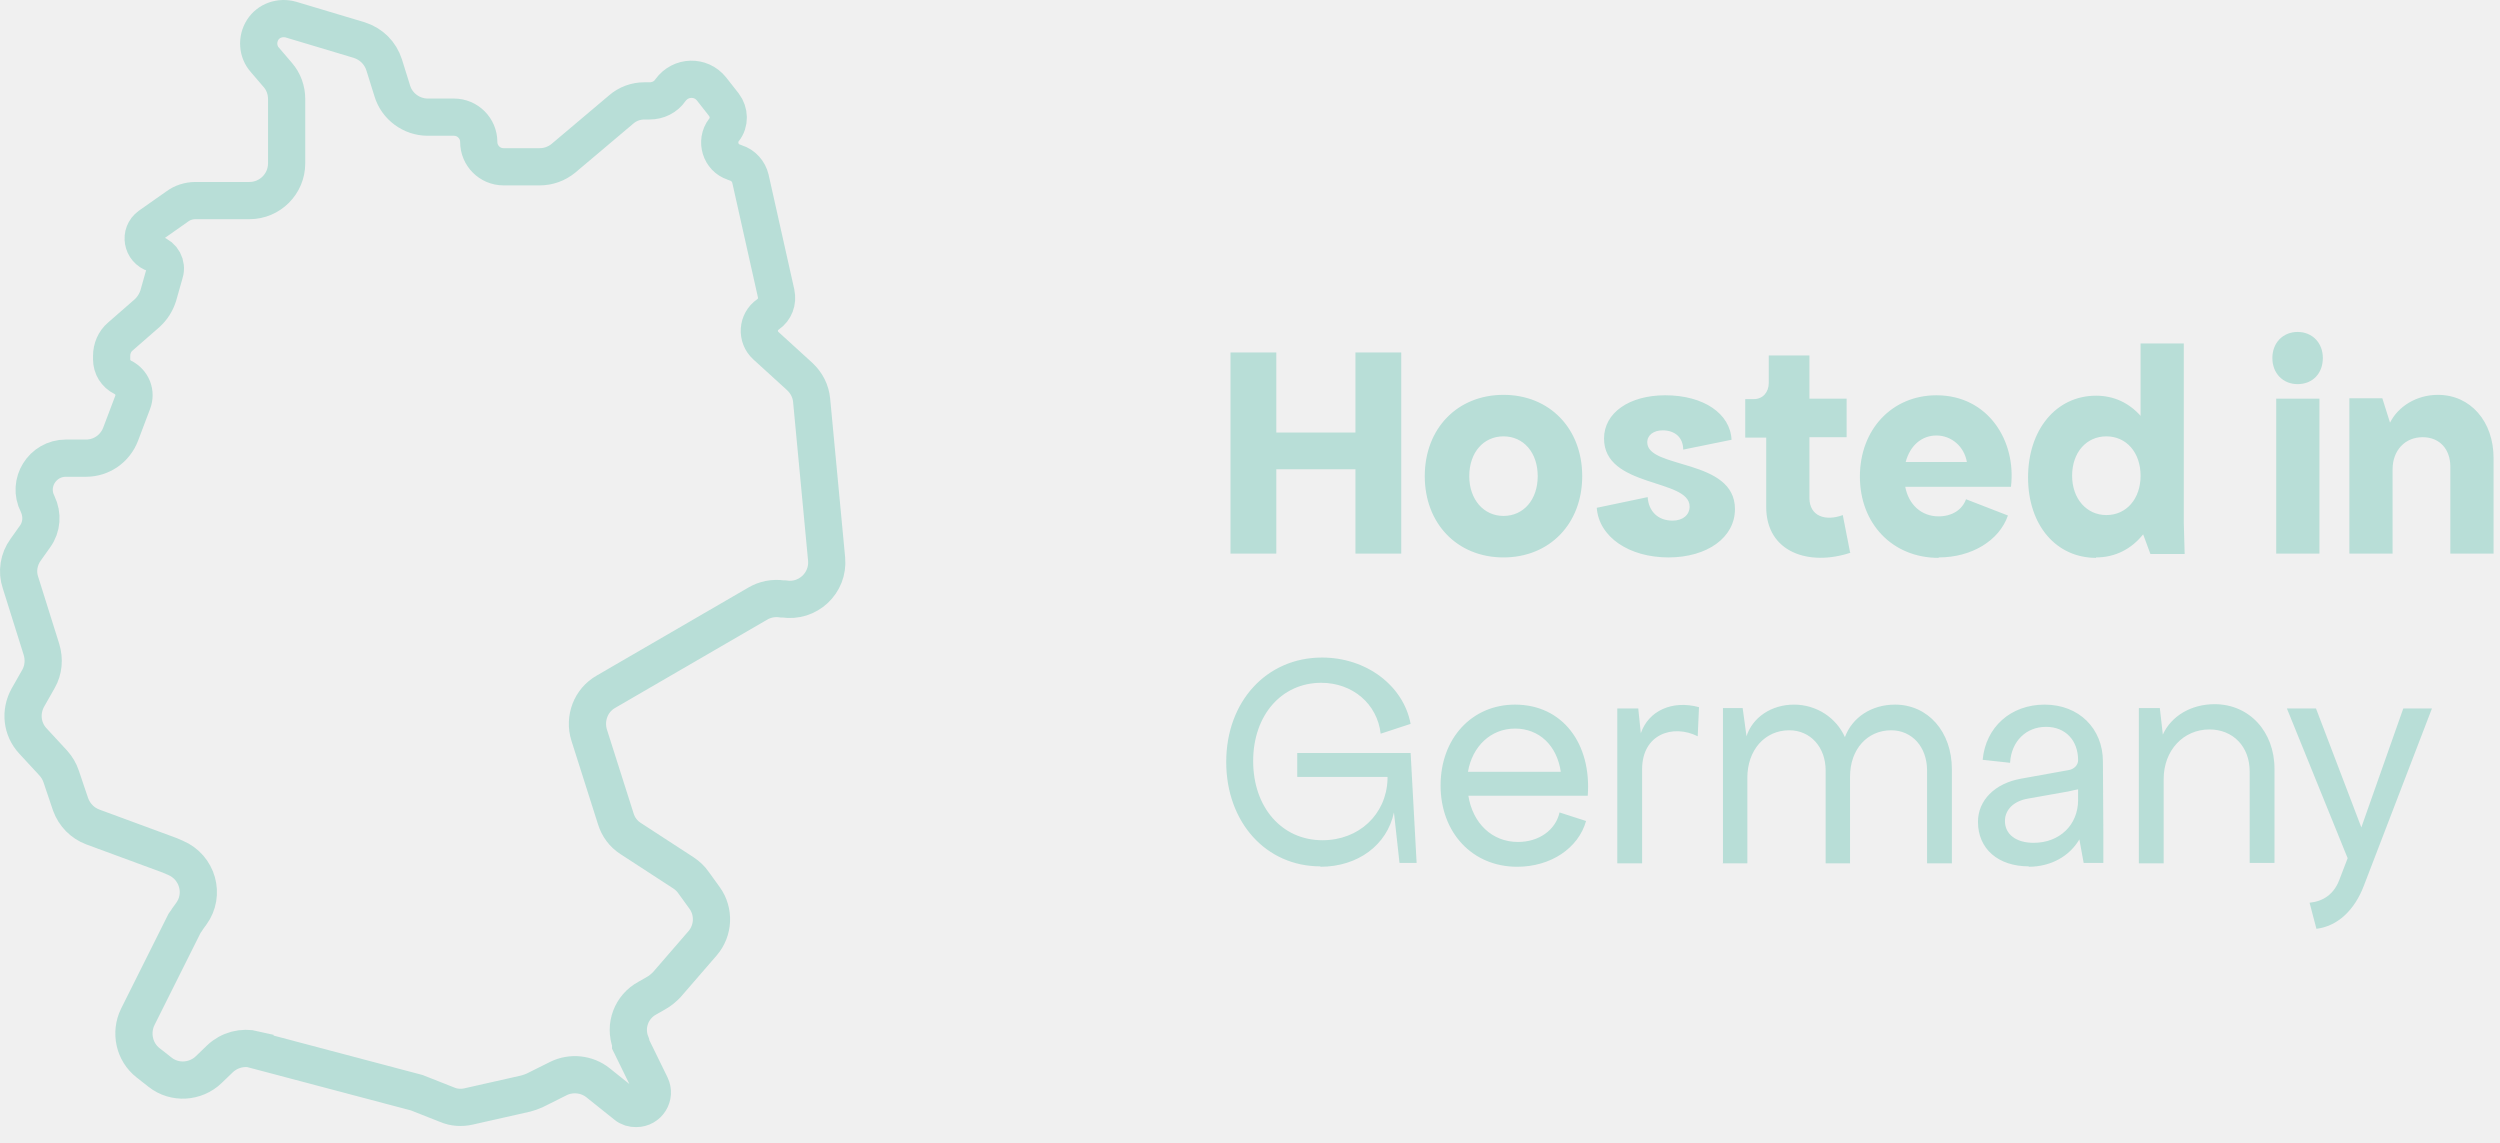
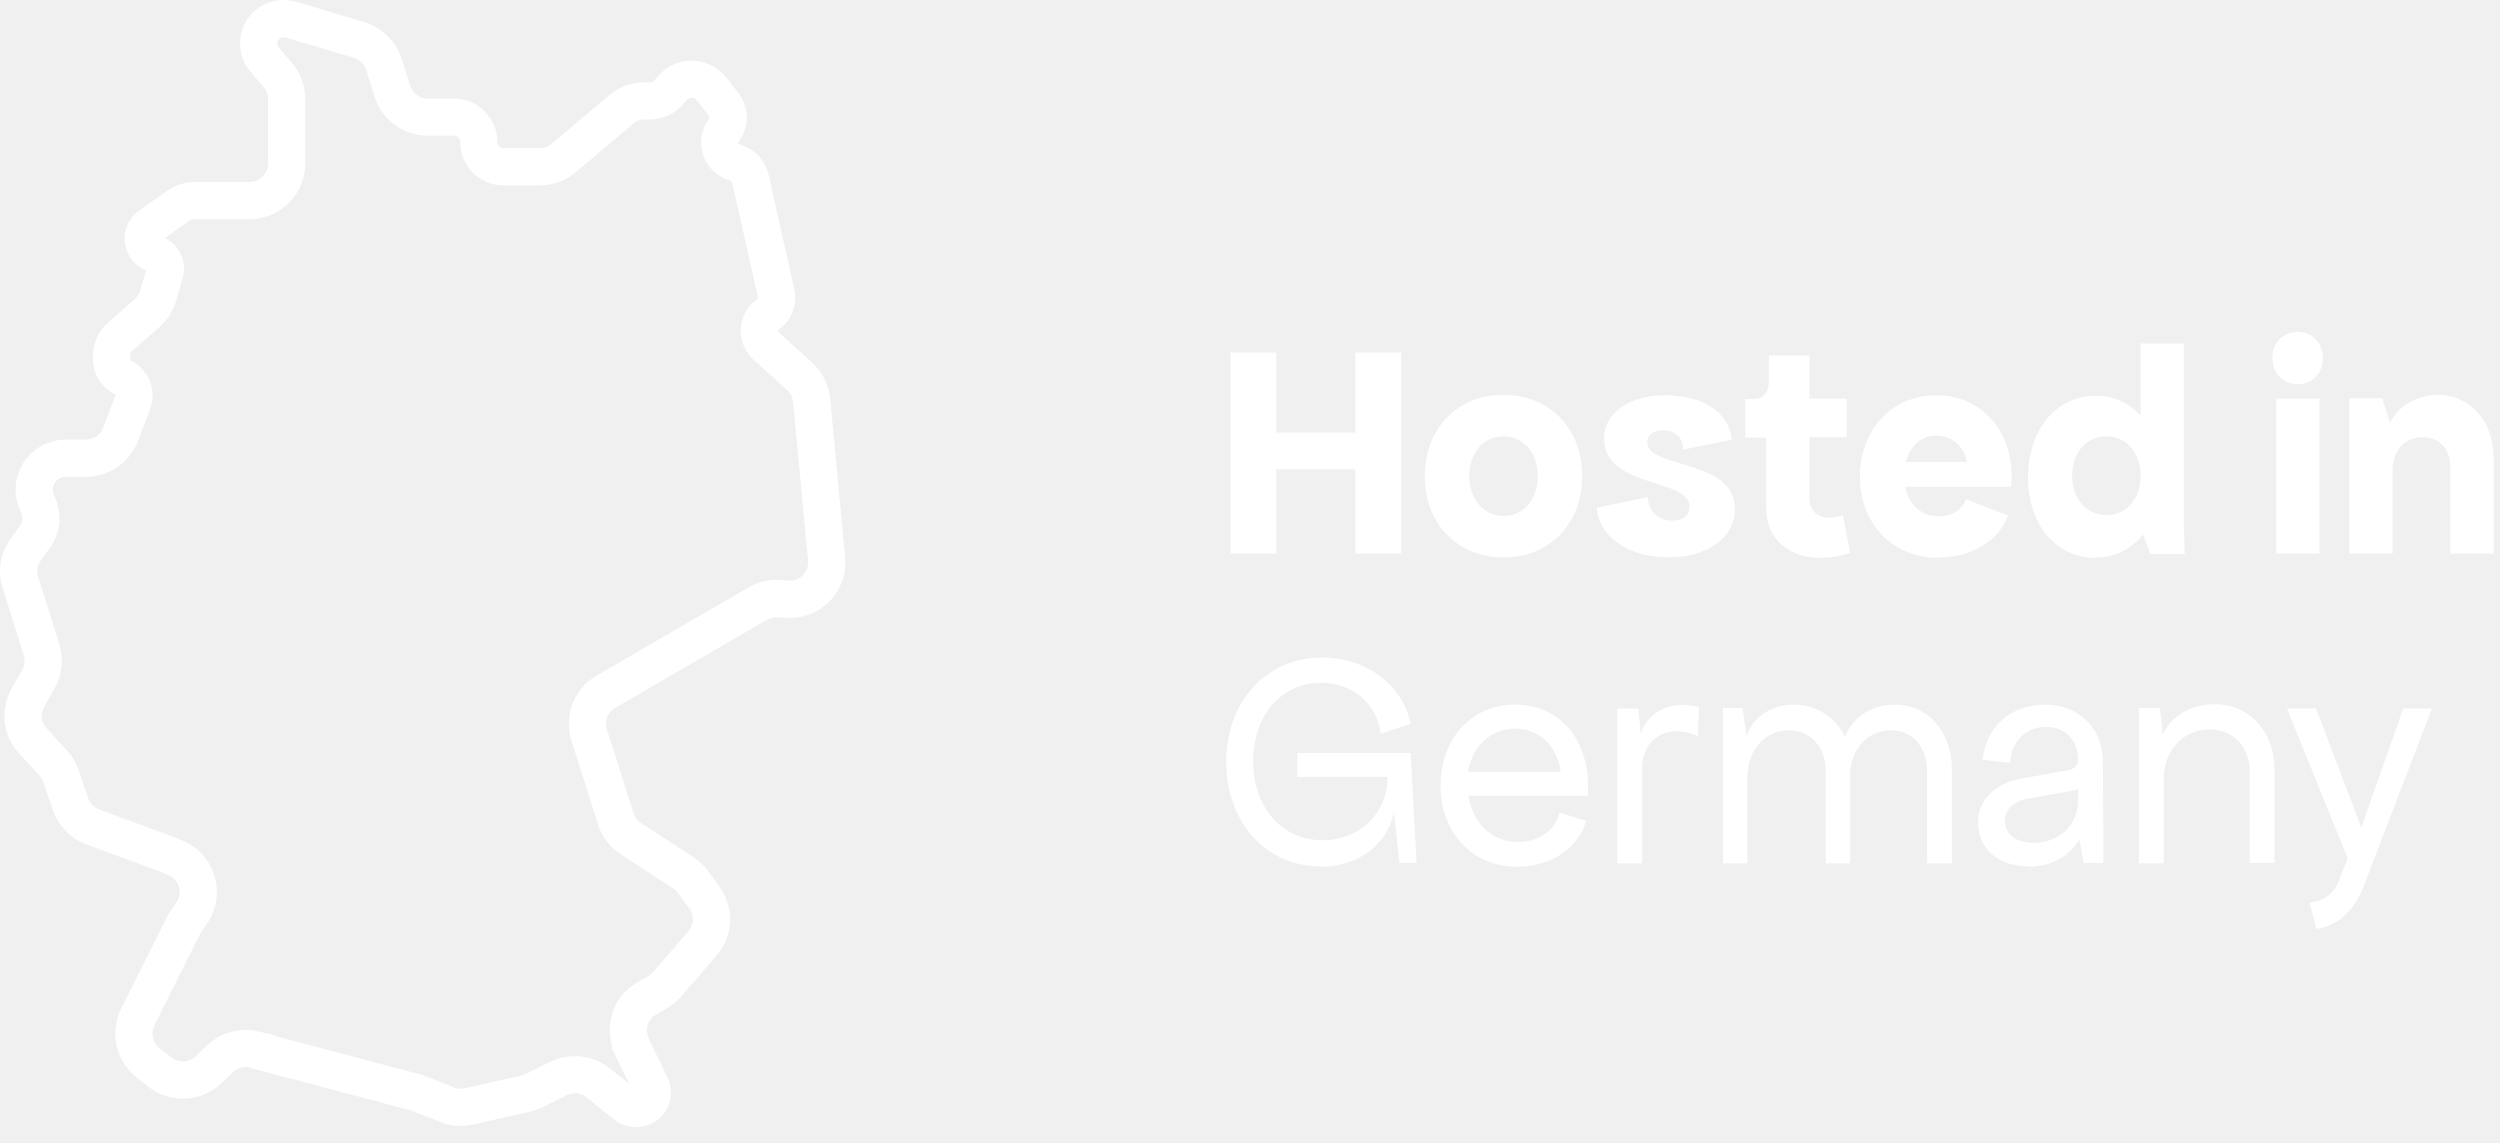
<svg xmlns="http://www.w3.org/2000/svg" width="116" height="53" viewBox="0 0 116 53" fill="none">
-   <path d="M107.164 41.886L107.482 43.097C108.455 42.978 109.249 42.243 109.685 41.092L112.842 32.873H111.512L109.566 38.392L107.462 32.873H106.112L108.931 39.821L108.534 40.854C108.276 41.509 107.78 41.826 107.164 41.886ZM99.243 40.059H100.394V36.148C100.394 34.818 101.307 33.846 102.519 33.846C103.61 33.846 104.385 34.64 104.385 35.791V40.04H105.536V35.672C105.536 33.945 104.365 32.674 102.757 32.674C101.685 32.674 100.752 33.21 100.355 34.084L100.216 32.853H99.243V40.04V40.059ZM93.029 38.094C93.029 37.578 93.426 37.181 94.061 37.062L95.967 36.724C96.146 36.684 96.305 36.645 96.424 36.625V37.121C96.424 38.273 95.57 39.107 94.359 39.107C93.545 39.107 93.029 38.709 93.029 38.094ZM94.121 40.218C95.173 40.218 96.027 39.722 96.483 38.948L96.682 40.04H97.595V38.61L97.575 35.334C97.575 33.806 96.463 32.694 94.875 32.694C93.287 32.694 92.135 33.746 91.996 35.255L93.267 35.394C93.327 34.382 94.022 33.726 94.935 33.726C95.848 33.726 96.424 34.362 96.424 35.275C96.424 35.513 96.225 35.692 95.987 35.732L93.783 36.129C92.552 36.347 91.778 37.141 91.778 38.134C91.778 39.385 92.711 40.199 94.141 40.199M79.926 40.059H81.077V36.089C81.077 34.798 81.891 33.885 83.023 33.885C83.996 33.885 84.71 34.66 84.71 35.751V40.059H85.842V36.029C85.842 34.779 86.636 33.885 87.748 33.885C88.721 33.885 89.416 34.66 89.416 35.751V40.059H90.567V35.692C90.567 33.945 89.455 32.694 87.927 32.694C86.835 32.694 85.941 33.29 85.604 34.203C85.207 33.309 84.293 32.694 83.241 32.694C82.189 32.694 81.316 33.29 81.038 34.163L80.859 32.853H79.946V40.04L79.926 40.059ZM75.042 40.059H76.194V35.692C76.194 34.064 77.623 33.587 78.774 34.163L78.834 32.813C77.603 32.476 76.491 32.972 76.134 34.024L76.015 32.873H75.042V40.059ZM68.113 35.811C68.312 34.64 69.166 33.806 70.297 33.806C71.429 33.806 72.243 34.6 72.421 35.811H68.113ZM70.397 40.218C71.945 40.218 73.236 39.365 73.593 38.094L72.362 37.697C72.183 38.511 71.409 39.067 70.436 39.067C69.225 39.067 68.332 38.193 68.133 36.923H73.672C73.851 34.501 72.501 32.694 70.297 32.694C68.292 32.694 66.843 34.263 66.843 36.446C66.843 38.63 68.312 40.218 70.397 40.218ZM61.264 40.218C63.011 40.218 64.361 39.206 64.679 37.697L64.937 40.04H65.731L65.453 34.938H60.192V36.049H64.381V36.168C64.322 37.796 63.051 38.987 61.363 38.987C59.477 38.987 58.147 37.459 58.147 35.315C58.147 33.17 59.477 31.682 61.304 31.682C62.753 31.682 63.905 32.654 64.063 34.044L65.453 33.587C65.116 31.801 63.388 30.51 61.343 30.51C58.763 30.51 56.897 32.555 56.897 35.354C56.897 38.154 58.743 40.199 61.264 40.199" fill="#B8DED7" />
-   <path d="M109.011 25.686H111.016V21.775C111.016 20.902 111.592 20.286 112.406 20.286C113.22 20.286 113.696 20.862 113.696 21.656V25.686H115.702V21.259C115.702 19.552 114.63 18.321 113.121 18.321C112.128 18.321 111.274 18.857 110.897 19.611L110.54 18.48H109.011V25.666V25.686ZM106.609 17.824C107.304 17.824 107.78 17.328 107.78 16.613C107.78 15.899 107.284 15.402 106.609 15.402C105.934 15.402 105.438 15.899 105.438 16.613C105.438 17.328 105.934 17.824 106.609 17.824ZM105.616 25.686H107.621V18.499H105.616V25.686ZM97.735 23.899C96.821 23.899 96.146 23.145 96.146 22.073C96.146 21.001 96.802 20.247 97.735 20.247C98.668 20.247 99.323 21.001 99.323 22.073C99.323 23.145 98.668 23.899 97.735 23.899ZM97.258 25.865C98.152 25.865 98.906 25.468 99.442 24.793L99.779 25.706H101.368L101.328 24.277V15.938H99.323V19.294C98.787 18.698 98.092 18.36 97.258 18.36C95.412 18.36 94.102 19.929 94.102 22.152C94.102 24.376 95.412 25.885 97.258 25.885M88.424 21.438C88.622 20.683 89.158 20.207 89.853 20.207C90.548 20.207 91.144 20.723 91.263 21.438H88.424ZM89.952 25.865C91.501 25.865 92.771 25.071 93.168 23.919L91.223 23.165C91.044 23.661 90.568 23.959 89.952 23.959C89.158 23.959 88.563 23.423 88.404 22.589H93.308C93.566 20.465 92.255 18.341 89.853 18.341C87.788 18.341 86.299 19.929 86.299 22.113C86.299 24.297 87.808 25.885 89.952 25.885M85.843 25.627L85.505 23.899C84.711 24.197 83.957 23.959 83.957 23.105V20.286H85.684V18.499H83.957V16.494H82.071V17.765C82.071 18.202 81.793 18.519 81.376 18.519H80.979V20.306H81.952V23.522C81.952 25.646 83.957 26.282 85.863 25.646M77.405 25.865C79.232 25.865 80.502 24.932 80.502 23.622C80.502 21.259 76.433 21.775 76.433 20.524C76.433 20.187 76.73 19.968 77.147 19.968C77.723 19.968 78.1 20.306 78.1 20.862L80.344 20.405C80.284 19.194 79.053 18.341 77.266 18.341C75.599 18.341 74.427 19.154 74.427 20.346C74.427 22.649 78.398 22.192 78.398 23.502C78.398 23.899 78.08 24.157 77.604 24.157C76.929 24.157 76.492 23.721 76.452 23.066L74.09 23.562C74.189 24.912 75.579 25.865 77.425 25.865M69.762 23.939C68.849 23.939 68.174 23.185 68.174 22.093C68.174 21.001 68.829 20.247 69.762 20.247C70.695 20.247 71.35 21.001 71.35 22.093C71.35 23.185 70.695 23.939 69.762 23.939ZM69.762 25.865C71.906 25.865 73.415 24.297 73.415 22.093C73.415 19.889 71.906 18.321 69.762 18.321C67.618 18.321 66.109 19.889 66.109 22.093C66.109 24.297 67.618 25.865 69.762 25.865ZM62.893 25.686H65.017V16.355H62.893V20.068H59.22V16.355H57.096V25.686H59.22V21.775H62.893V25.686Z" fill="#B8DED7" />
-   <path d="M11.831 48.715L19.335 50.701L20.745 51.257C21.062 51.396 21.42 51.415 21.757 51.336L24.398 50.74C24.537 50.701 24.656 50.661 24.795 50.601L25.907 50.046C26.502 49.748 27.237 49.827 27.753 50.244L29.043 51.276C29.182 51.396 29.341 51.435 29.52 51.435C30.076 51.435 30.433 50.859 30.195 50.363L29.262 48.457V48.378C28.964 47.584 29.302 46.71 30.036 46.313L30.453 46.075C30.632 45.976 30.791 45.837 30.93 45.698L32.597 43.772C33.113 43.176 33.153 42.303 32.696 41.668L32.18 40.953C32.061 40.774 31.882 40.615 31.704 40.496L29.262 38.908C28.924 38.69 28.686 38.372 28.567 37.975L27.336 34.104C27.098 33.329 27.416 32.496 28.11 32.099L35.158 28.009C35.496 27.81 35.893 27.731 36.29 27.79H36.369C37.481 27.969 38.454 27.056 38.355 25.944L37.66 18.579C37.62 18.142 37.421 17.765 37.104 17.467L35.535 16.038C35.099 15.64 35.138 14.926 35.635 14.588C35.952 14.37 36.091 13.993 36.012 13.615L34.821 8.295C34.741 7.957 34.483 7.66 34.146 7.56L34.046 7.521C33.431 7.322 33.193 6.548 33.59 6.032C33.868 5.694 33.848 5.198 33.59 4.86L33.014 4.126C32.518 3.51 31.585 3.53 31.108 4.185C30.89 4.503 30.532 4.682 30.135 4.682H29.897C29.5 4.682 29.123 4.821 28.825 5.079L26.145 7.342C25.827 7.6 25.45 7.739 25.033 7.739H23.366C22.73 7.739 22.214 7.223 22.214 6.587C22.214 5.952 21.698 5.436 21.062 5.436H19.852C19.097 5.436 18.422 4.94 18.204 4.225L17.826 3.014C17.648 2.458 17.231 2.041 16.675 1.862L13.499 0.91C13.002 0.771 12.466 0.949 12.188 1.386C11.91 1.823 11.95 2.398 12.288 2.776L12.883 3.471C13.161 3.788 13.3 4.185 13.3 4.602V7.58C13.3 8.533 12.526 9.307 11.573 9.307H9.071C8.754 9.307 8.456 9.407 8.218 9.585L6.947 10.479C6.451 10.836 6.59 11.59 7.165 11.769C7.543 11.888 7.761 12.285 7.642 12.662L7.344 13.715C7.245 14.032 7.066 14.31 6.828 14.529L5.577 15.621C5.319 15.839 5.18 16.176 5.18 16.514V16.673C5.18 17.03 5.379 17.348 5.696 17.507C6.133 17.725 6.332 18.221 6.153 18.678L5.597 20.147C5.339 20.822 4.704 21.259 3.989 21.259H3.056C1.964 21.259 1.249 22.41 1.746 23.383C1.984 23.879 1.944 24.455 1.627 24.892L1.19 25.507C0.872 25.944 0.773 26.52 0.952 27.036L1.924 30.133C2.063 30.59 2.024 31.086 1.785 31.503L1.289 32.376C0.932 33.032 1.011 33.826 1.527 34.382L2.48 35.414C2.639 35.593 2.758 35.791 2.838 36.029L3.274 37.32C3.453 37.816 3.83 38.193 4.307 38.372L7.86 39.682L8.138 39.801C9.171 40.238 9.528 41.509 8.873 42.402L8.714 42.621C8.714 42.621 8.615 42.779 8.555 42.859L6.391 47.187C6.034 47.921 6.232 48.815 6.868 49.311L7.424 49.748C8.099 50.284 9.071 50.224 9.687 49.629L10.203 49.132C10.64 48.715 11.255 48.557 11.831 48.696V48.715Z" stroke="#B8DED7" stroke-width="1.727" />
+   <path d="M107.164 41.886L107.482 43.097C108.455 42.978 109.249 42.243 109.685 41.092L112.842 32.873H111.512L109.566 38.392L107.462 32.873H106.112L108.931 39.821L108.534 40.854C108.276 41.509 107.78 41.826 107.164 41.886ZM99.243 40.059H100.394V36.148C100.394 34.818 101.307 33.846 102.519 33.846C103.61 33.846 104.385 34.64 104.385 35.791V40.04H105.536V35.672C105.536 33.945 104.365 32.674 102.757 32.674C101.685 32.674 100.752 33.21 100.355 34.084L100.216 32.853H99.243V40.04V40.059ZM93.029 38.094C93.029 37.578 93.426 37.181 94.061 37.062L95.967 36.724C96.146 36.684 96.305 36.645 96.424 36.625V37.121C96.424 38.273 95.57 39.107 94.359 39.107C93.545 39.107 93.029 38.709 93.029 38.094ZM94.121 40.218C95.173 40.218 96.027 39.722 96.483 38.948L96.682 40.04H97.595V38.61L97.575 35.334C97.575 33.806 96.463 32.694 94.875 32.694C93.287 32.694 92.135 33.746 91.996 35.255L93.267 35.394C93.327 34.382 94.022 33.726 94.935 33.726C95.848 33.726 96.424 34.362 96.424 35.275C96.424 35.513 96.225 35.692 95.987 35.732L93.783 36.129C92.552 36.347 91.778 37.141 91.778 38.134C91.778 39.385 92.711 40.199 94.141 40.199M79.926 40.059H81.077V36.089C81.077 34.798 81.891 33.885 83.023 33.885C83.996 33.885 84.71 34.66 84.71 35.751V40.059H85.842V36.029C85.842 34.779 86.636 33.885 87.748 33.885C88.721 33.885 89.416 34.66 89.416 35.751V40.059H90.567V35.692C90.567 33.945 89.455 32.694 87.927 32.694C86.835 32.694 85.941 33.29 85.604 34.203C85.207 33.309 84.293 32.694 83.241 32.694C82.189 32.694 81.316 33.29 81.038 34.163L80.859 32.853H79.946V40.04L79.926 40.059ZM75.042 40.059H76.194V35.692C76.194 34.064 77.623 33.587 78.774 34.163L78.834 32.813C77.603 32.476 76.491 32.972 76.134 34.024L76.015 32.873H75.042V40.059ZM68.113 35.811C68.312 34.64 69.166 33.806 70.297 33.806C71.429 33.806 72.243 34.6 72.421 35.811H68.113ZM70.397 40.218C71.945 40.218 73.236 39.365 73.593 38.094L72.362 37.697C72.183 38.511 71.409 39.067 70.436 39.067C69.225 39.067 68.332 38.193 68.133 36.923H73.672C73.851 34.501 72.501 32.694 70.297 32.694C68.292 32.694 66.843 34.263 66.843 36.446C66.843 38.63 68.312 40.218 70.397 40.218ZM61.264 40.218C63.011 40.218 64.361 39.206 64.679 37.697L64.937 40.04H65.731L65.453 34.938H60.192V36.049H64.381V36.168C64.322 37.796 63.051 38.987 61.363 38.987C59.477 38.987 58.147 37.459 58.147 35.315C58.147 33.17 59.477 31.682 61.304 31.682C62.753 31.682 63.905 32.654 64.063 34.044L65.453 33.587C65.116 31.801 63.388 30.51 61.343 30.51C58.763 30.51 56.897 32.555 56.897 35.354C56.897 38.154 58.743 40.199 61.264 40.199" fill="#FFFFFF" />
+   <path d="M109.011 25.686H111.016V21.775C111.016 20.902 111.592 20.286 112.406 20.286C113.22 20.286 113.696 20.862 113.696 21.656V25.686H115.702V21.259C115.702 19.552 114.63 18.321 113.121 18.321C112.128 18.321 111.274 18.857 110.897 19.611L110.54 18.48H109.011V25.666V25.686ZM106.609 17.824C107.304 17.824 107.78 17.328 107.78 16.613C107.78 15.899 107.284 15.402 106.609 15.402C105.934 15.402 105.438 15.899 105.438 16.613C105.438 17.328 105.934 17.824 106.609 17.824ZM105.616 25.686H107.621V18.499H105.616V25.686ZM97.735 23.899C96.821 23.899 96.146 23.145 96.146 22.073C96.146 21.001 96.802 20.247 97.735 20.247C98.668 20.247 99.323 21.001 99.323 22.073C99.323 23.145 98.668 23.899 97.735 23.899ZM97.258 25.865C98.152 25.865 98.906 25.468 99.442 24.793L99.779 25.706H101.368L101.328 24.277V15.938H99.323V19.294C98.787 18.698 98.092 18.36 97.258 18.36C95.412 18.36 94.102 19.929 94.102 22.152C94.102 24.376 95.412 25.885 97.258 25.885M88.424 21.438C88.622 20.683 89.158 20.207 89.853 20.207C90.548 20.207 91.144 20.723 91.263 21.438H88.424ZM89.952 25.865C91.501 25.865 92.771 25.071 93.168 23.919L91.223 23.165C91.044 23.661 90.568 23.959 89.952 23.959C89.158 23.959 88.563 23.423 88.404 22.589H93.308C93.566 20.465 92.255 18.341 89.853 18.341C87.788 18.341 86.299 19.929 86.299 22.113C86.299 24.297 87.808 25.885 89.952 25.885M85.843 25.627L85.505 23.899C84.711 24.197 83.957 23.959 83.957 23.105V20.286H85.684V18.499H83.957V16.494H82.071V17.765C82.071 18.202 81.793 18.519 81.376 18.519H80.979V20.306H81.952V23.522C81.952 25.646 83.957 26.282 85.863 25.646M77.405 25.865C79.232 25.865 80.502 24.932 80.502 23.622C80.502 21.259 76.433 21.775 76.433 20.524C76.433 20.187 76.73 19.968 77.147 19.968C77.723 19.968 78.1 20.306 78.1 20.862L80.344 20.405C80.284 19.194 79.053 18.341 77.266 18.341C75.599 18.341 74.427 19.154 74.427 20.346C74.427 22.649 78.398 22.192 78.398 23.502C78.398 23.899 78.08 24.157 77.604 24.157C76.929 24.157 76.492 23.721 76.452 23.066L74.09 23.562C74.189 24.912 75.579 25.865 77.425 25.865M69.762 23.939C68.849 23.939 68.174 23.185 68.174 22.093C68.174 21.001 68.829 20.247 69.762 20.247C70.695 20.247 71.35 21.001 71.35 22.093C71.35 23.185 70.695 23.939 69.762 23.939ZM69.762 25.865C71.906 25.865 73.415 24.297 73.415 22.093C73.415 19.889 71.906 18.321 69.762 18.321C67.618 18.321 66.109 19.889 66.109 22.093C66.109 24.297 67.618 25.865 69.762 25.865ZM62.893 25.686H65.017V16.355H62.893V20.068H59.22V16.355H57.096V25.686H59.22V21.775H62.893V25.686Z" fill="#FFFFFF" />
+   <path d="M11.831 48.715L19.335 50.701L20.745 51.257C21.062 51.396 21.42 51.415 21.757 51.336L24.398 50.74C24.537 50.701 24.656 50.661 24.795 50.601L25.907 50.046C26.502 49.748 27.237 49.827 27.753 50.244L29.043 51.276C29.182 51.396 29.341 51.435 29.52 51.435C30.076 51.435 30.433 50.859 30.195 50.363L29.262 48.457V48.378C28.964 47.584 29.302 46.71 30.036 46.313L30.453 46.075C30.632 45.976 30.791 45.837 30.93 45.698L32.597 43.772C33.113 43.176 33.153 42.303 32.696 41.668L32.18 40.953C32.061 40.774 31.882 40.615 31.704 40.496L29.262 38.908C28.924 38.69 28.686 38.372 28.567 37.975L27.336 34.104C27.098 33.329 27.416 32.496 28.11 32.099L35.158 28.009C35.496 27.81 35.893 27.731 36.29 27.79H36.369C37.481 27.969 38.454 27.056 38.355 25.944L37.66 18.579C37.62 18.142 37.421 17.765 37.104 17.467L35.535 16.038C35.099 15.64 35.138 14.926 35.635 14.588C35.952 14.37 36.091 13.993 36.012 13.615L34.821 8.295C34.741 7.957 34.483 7.66 34.146 7.56L34.046 7.521C33.431 7.322 33.193 6.548 33.59 6.032C33.868 5.694 33.848 5.198 33.59 4.86L33.014 4.126C32.518 3.51 31.585 3.53 31.108 4.185C30.89 4.503 30.532 4.682 30.135 4.682H29.897C29.5 4.682 29.123 4.821 28.825 5.079L26.145 7.342C25.827 7.6 25.45 7.739 25.033 7.739H23.366C22.73 7.739 22.214 7.223 22.214 6.587C22.214 5.952 21.698 5.436 21.062 5.436H19.852C19.097 5.436 18.422 4.94 18.204 4.225L17.826 3.014C17.648 2.458 17.231 2.041 16.675 1.862L13.499 0.91C13.002 0.771 12.466 0.949 12.188 1.386C11.91 1.823 11.95 2.398 12.288 2.776L12.883 3.471C13.161 3.788 13.3 4.185 13.3 4.602V7.58C13.3 8.533 12.526 9.307 11.573 9.307H9.071C8.754 9.307 8.456 9.407 8.218 9.585L6.947 10.479C6.451 10.836 6.59 11.59 7.165 11.769C7.543 11.888 7.761 12.285 7.642 12.662L7.344 13.715C7.245 14.032 7.066 14.31 6.828 14.529L5.577 15.621C5.319 15.839 5.18 16.176 5.18 16.514V16.673C5.18 17.03 5.379 17.348 5.696 17.507C6.133 17.725 6.332 18.221 6.153 18.678L5.597 20.147C5.339 20.822 4.704 21.259 3.989 21.259H3.056C1.964 21.259 1.249 22.41 1.746 23.383C1.984 23.879 1.944 24.455 1.627 24.892L1.19 25.507C0.872 25.944 0.773 26.52 0.952 27.036L1.924 30.133C2.063 30.59 2.024 31.086 1.785 31.503L1.289 32.376C0.932 33.032 1.011 33.826 1.527 34.382L2.48 35.414C2.639 35.593 2.758 35.791 2.838 36.029L3.274 37.32C3.453 37.816 3.83 38.193 4.307 38.372L7.86 39.682L8.138 39.801C9.171 40.238 9.528 41.509 8.873 42.402L8.714 42.621C8.714 42.621 8.615 42.779 8.555 42.859L6.391 47.187C6.034 47.921 6.232 48.815 6.868 49.311L7.424 49.748C8.099 50.284 9.071 50.224 9.687 49.629L10.203 49.132C10.64 48.715 11.255 48.557 11.831 48.696V48.715Z" stroke="#FFFFFF" stroke-width="1.727" />
</svg>
